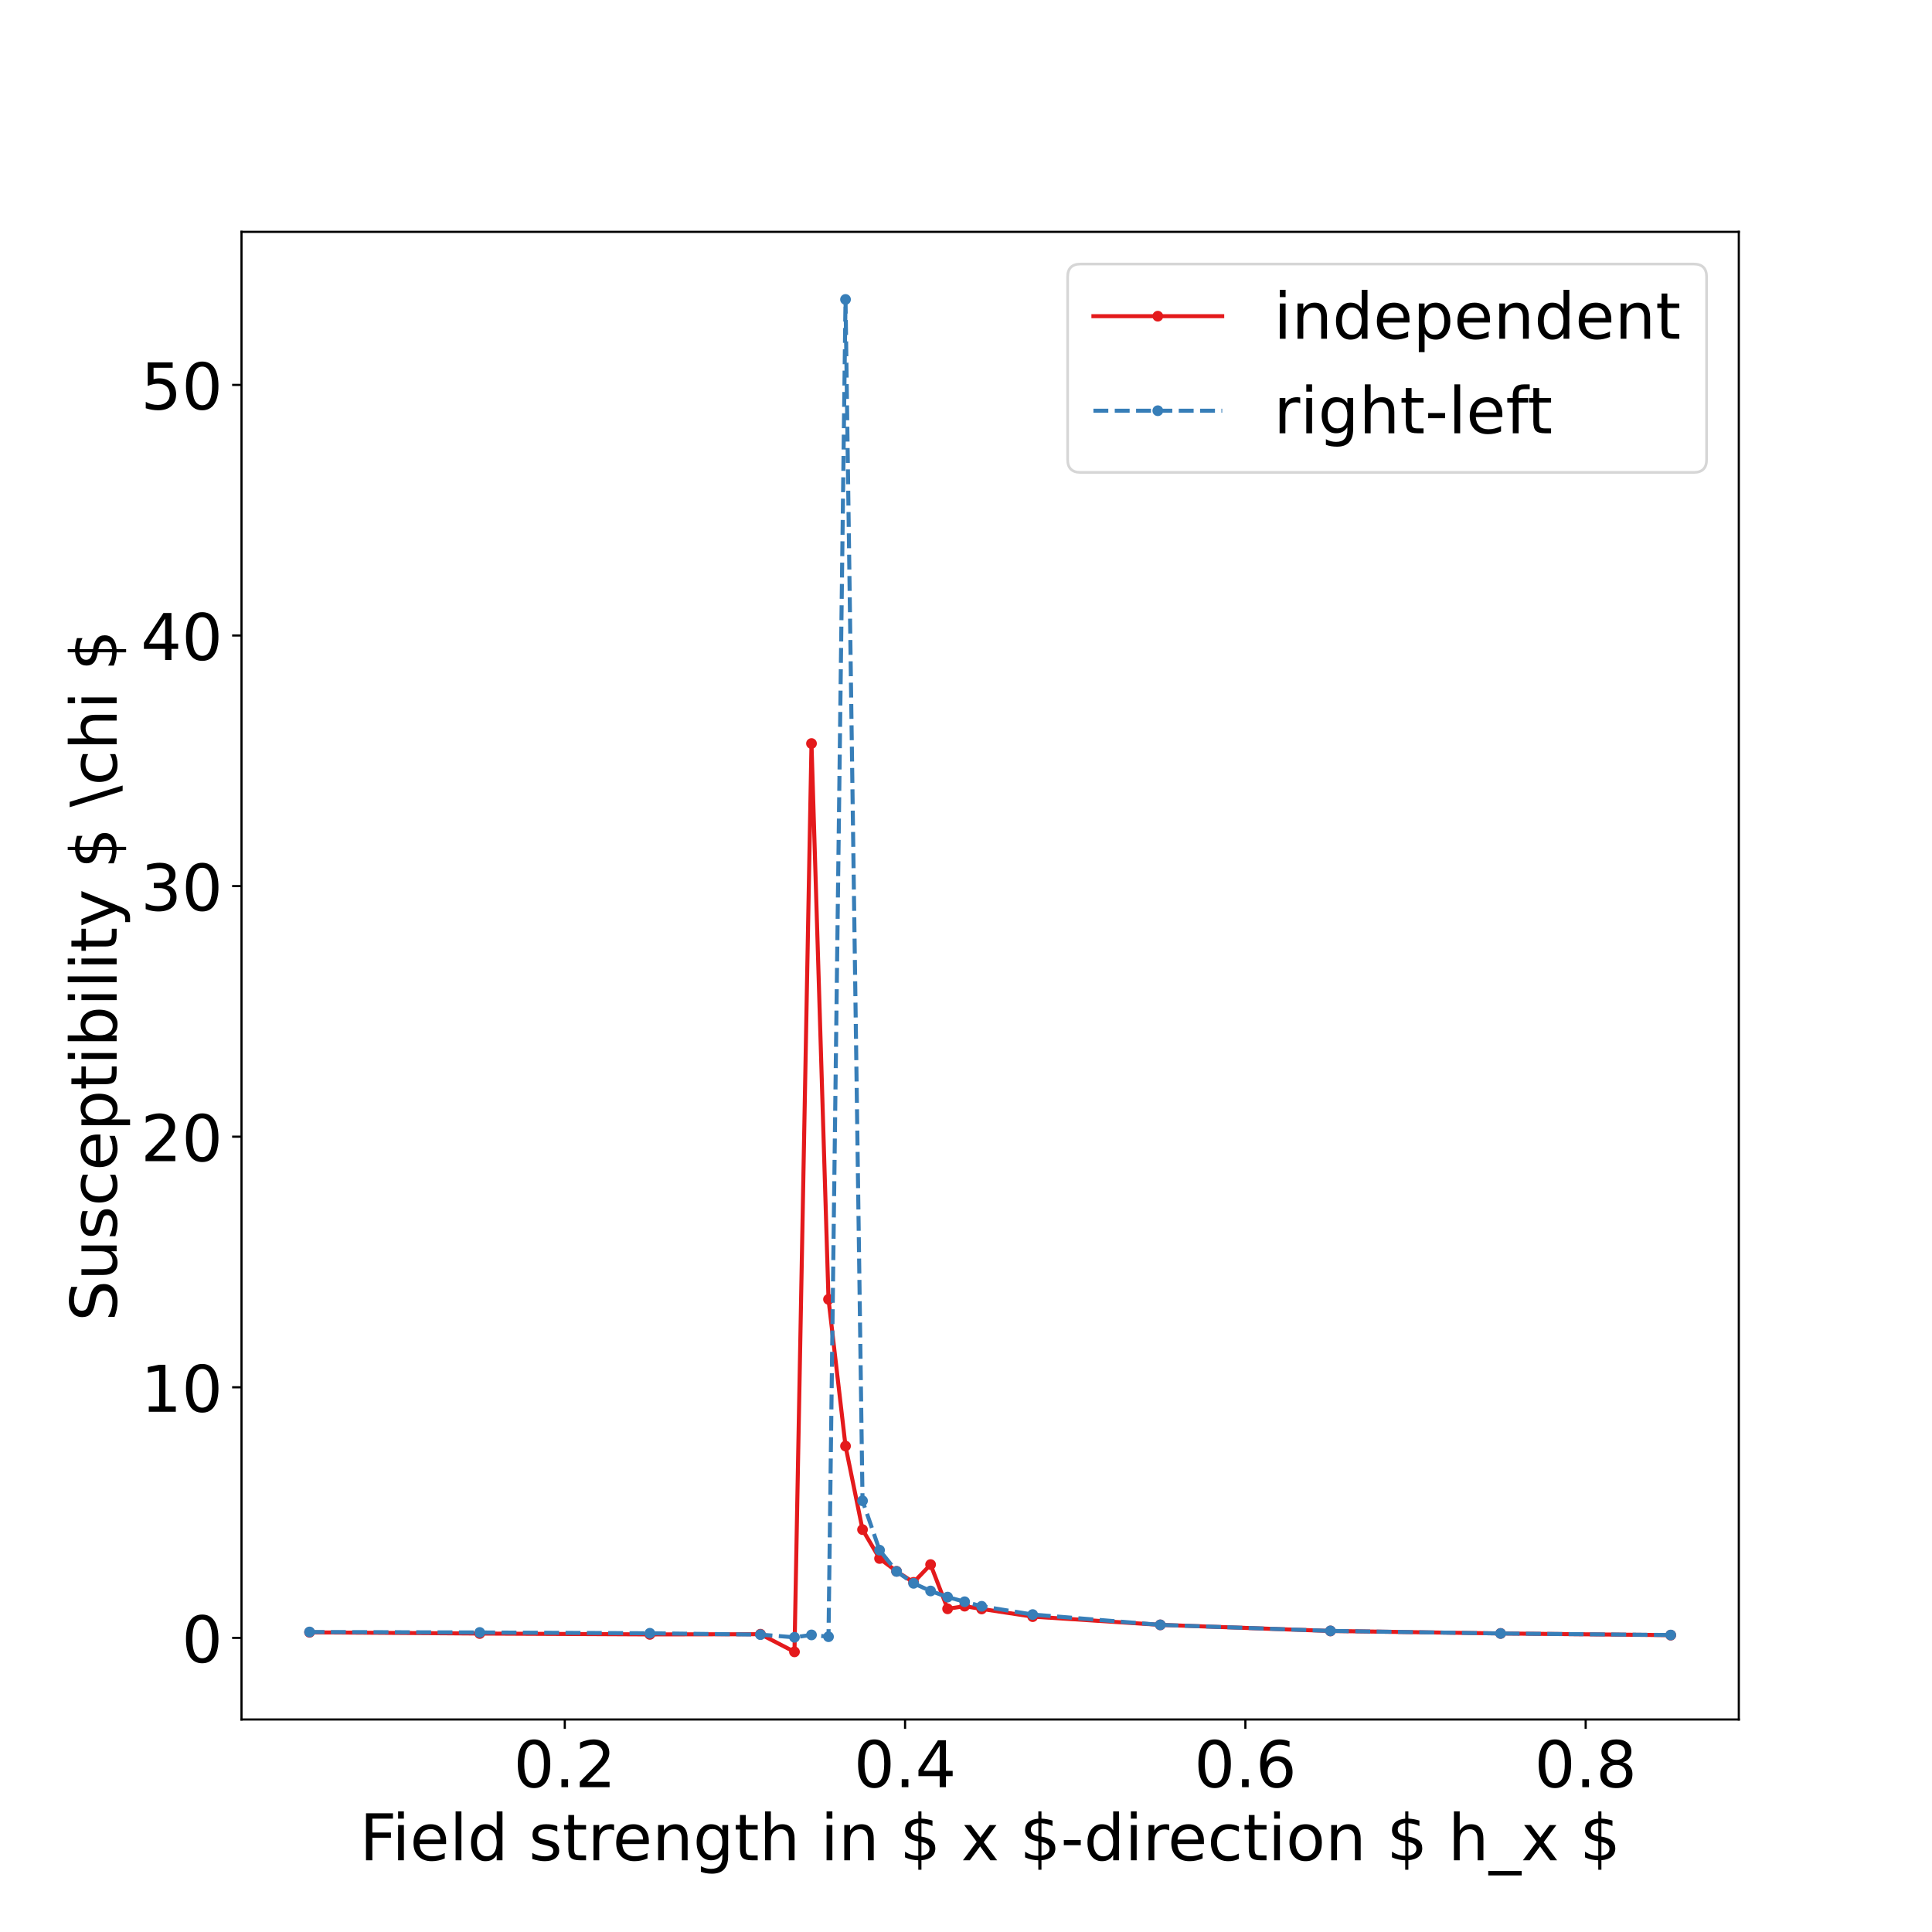
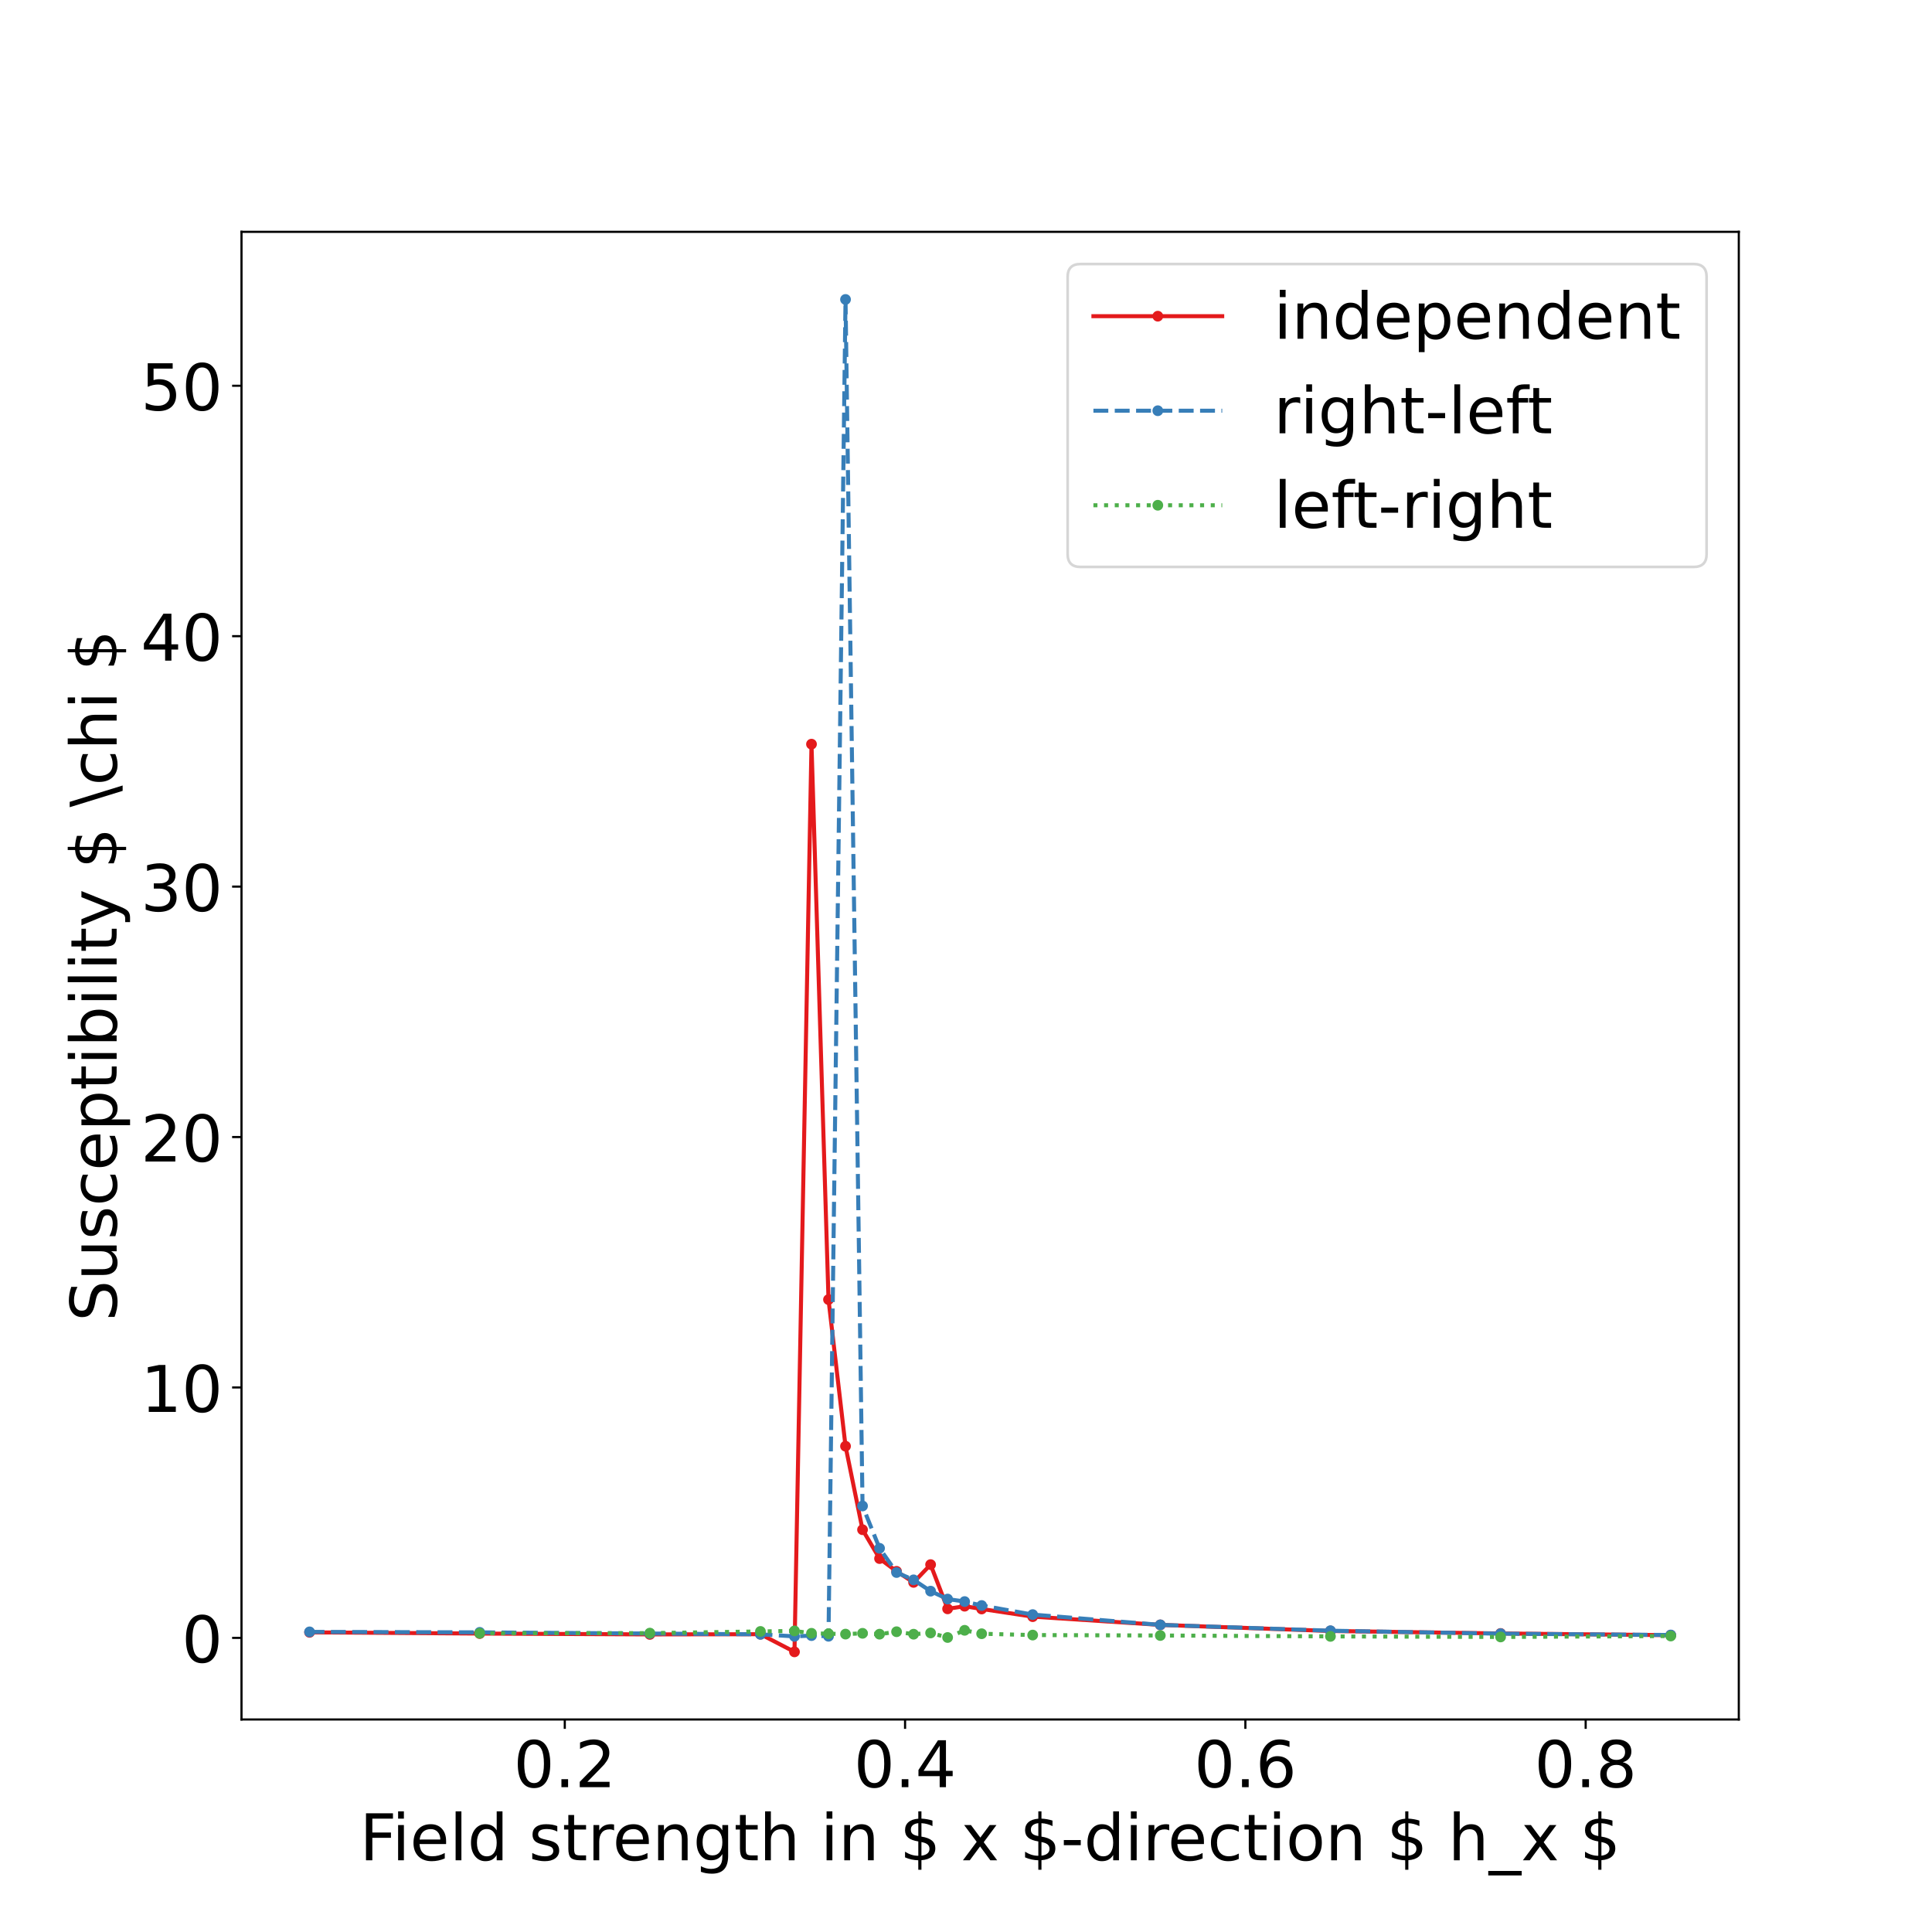
<svg xmlns="http://www.w3.org/2000/svg" xmlns:xlink="http://www.w3.org/1999/xlink" width="720pt" height="720pt" viewBox="0 0 720 720" version="1.1">
  <defs>
    <style type="text/css">*{stroke-linejoin: round; stroke-linecap: butt}</style>
  </defs>
  <g id="figure_1">
    <g id="patch_1">
      <path d="M 0 720  L 720 720  L 720 0  L 0 0  z " style="fill: #ffffff" />
    </g>
    <g id="axes_1">
      <g id="patch_2">
        <path d="M 90 640.8  L 648 640.8  L 648 86.4  L 90 86.4  z " style="fill: #ffffff" />
      </g>
      <g id="matplotlib.axis_1">
        <g id="xtick_1">
          <g id="line2d_1">
            <defs>
-               <path id="m5265776413" d="M 0 0  L 0 3.5  " style="stroke: #000000; stroke-width: 0.8" />
+               <path id="mf3dc356814" d="M 0 0  L 0 3.5  " style="stroke: #000000; stroke-width: 0.8" />
            </defs>
            <g>
-               <use xlink:href="#m5265776413" x="210.477" y="640.8" style="stroke: #000000; stroke-width: 0.8" />
+               <use xlink:href="#mf3dc356814" x="210.477" y="640.8" style="stroke: #000000; stroke-width: 0.8" />
            </g>
          </g>
          <g id="text_1">
            <text style="font: 24px 'DejaVu Sans', 'Bitstream Vera Sans', 'Computer Modern Sans Serif', 'Lucida Grande', 'Verdana', 'Geneva', 'Lucid', 'Arial', 'Helvetica', 'Avant Garde', sans-serif; text-anchor: middle" x="210.477" y="666.036" transform="rotate(-0 210.4773 666.0362)">0.2</text>
          </g>
        </g>
        <g id="xtick_2">
          <g id="line2d_2">
            <g>
-               <use xlink:href="#m5265776413" x="337.295" y="640.8" style="stroke: #000000; stroke-width: 0.8" />
+               <use xlink:href="#mf3dc356814" x="337.295" y="640.8" style="stroke: #000000; stroke-width: 0.8" />
            </g>
          </g>
          <g id="text_2">
            <text style="font: 24px 'DejaVu Sans', 'Bitstream Vera Sans', 'Computer Modern Sans Serif', 'Lucida Grande', 'Verdana', 'Geneva', 'Lucid', 'Arial', 'Helvetica', 'Avant Garde', sans-serif; text-anchor: middle" x="337.295" y="666.036" transform="rotate(-0 337.2955 666.0362)">0.4</text>
          </g>
        </g>
        <g id="xtick_3">
          <g id="line2d_3">
            <g>
-               <use xlink:href="#m5265776413" x="464.114" y="640.8" style="stroke: #000000; stroke-width: 0.8" />
+               <use xlink:href="#mf3dc356814" x="464.114" y="640.8" style="stroke: #000000; stroke-width: 0.8" />
            </g>
          </g>
          <g id="text_3">
            <text style="font: 24px 'DejaVu Sans', 'Bitstream Vera Sans', 'Computer Modern Sans Serif', 'Lucida Grande', 'Verdana', 'Geneva', 'Lucid', 'Arial', 'Helvetica', 'Avant Garde', sans-serif; text-anchor: middle" x="464.114" y="666.036" transform="rotate(-0 464.1136 666.0362)">0.6</text>
          </g>
        </g>
        <g id="xtick_4">
          <g id="line2d_4">
            <g>
-               <use xlink:href="#m5265776413" x="590.932" y="640.8" style="stroke: #000000; stroke-width: 0.8" />
+               <use xlink:href="#mf3dc356814" x="590.932" y="640.8" style="stroke: #000000; stroke-width: 0.8" />
            </g>
          </g>
          <g id="text_4">
            <text style="font: 24px 'DejaVu Sans', 'Bitstream Vera Sans', 'Computer Modern Sans Serif', 'Lucida Grande', 'Verdana', 'Geneva', 'Lucid', 'Arial', 'Helvetica', 'Avant Garde', sans-serif; text-anchor: middle" x="590.932" y="666.036" transform="rotate(-0 590.9318 666.0362)">0.8</text>
          </g>
        </g>
        <g id="text_5">
          <text style="font: 24px 'DejaVu Sans', 'Bitstream Vera Sans', 'Computer Modern Sans Serif', 'Lucida Grande', 'Verdana', 'Geneva', 'Lucid', 'Arial', 'Helvetica', 'Avant Garde', sans-serif; text-anchor: middle" x="369" y="693.264" transform="rotate(-0 369 693.2637)">Field strength in $ x $-direction $ h_x $ </text>
        </g>
      </g>
      <g id="matplotlib.axis_2">
        <g id="ytick_1">
          <g id="line2d_5">
            <defs>
-               <path id="m4e9f28348d" d="M 0 0  L -3.5 0  " style="stroke: #000000; stroke-width: 0.8" />
+               <path id="m99438ed740" d="M 0 0  L -3.5 0  " style="stroke: #000000; stroke-width: 0.8" />
            </defs>
            <g>
-               <use xlink:href="#m4e9f28348d" x="90" y="610.386" style="stroke: #000000; stroke-width: 0.8" />
+               <use xlink:href="#m99438ed740" x="90" y="610.39" style="stroke: #000000; stroke-width: 0.8" />
            </g>
          </g>
          <g id="text_6">
-             <text style="font: 24px 'DejaVu Sans', 'Bitstream Vera Sans', 'Computer Modern Sans Serif', 'Lucida Grande', 'Verdana', 'Geneva', 'Lucid', 'Arial', 'Helvetica', 'Avant Garde', sans-serif; text-anchor: end" x="83" y="619.504" transform="rotate(-0 83 619.5044)">0</text>
+             <text style="font: 24px 'DejaVu Sans', 'Bitstream Vera Sans', 'Computer Modern Sans Serif', 'Lucida Grande', 'Verdana', 'Geneva', 'Lucid', 'Arial', 'Helvetica', 'Avant Garde', sans-serif; text-anchor: end" x="83" y="619.508" transform="rotate(-0 83 619.508)">0</text>
          </g>
        </g>
        <g id="ytick_2">
          <g id="line2d_6">
            <g>
-               <use xlink:href="#m4e9f28348d" x="90" y="516.996" style="stroke: #000000; stroke-width: 0.8" />
+               <use xlink:href="#m99438ed740" x="90" y="517.064" style="stroke: #000000; stroke-width: 0.8" />
            </g>
          </g>
          <g id="text_7">
-             <text style="font: 24px 'DejaVu Sans', 'Bitstream Vera Sans', 'Computer Modern Sans Serif', 'Lucida Grande', 'Verdana', 'Geneva', 'Lucid', 'Arial', 'Helvetica', 'Avant Garde', sans-serif; text-anchor: end" x="83" y="526.114" transform="rotate(-0 83 526.1145)">10</text>
+             <text style="font: 24px 'DejaVu Sans', 'Bitstream Vera Sans', 'Computer Modern Sans Serif', 'Lucida Grande', 'Verdana', 'Geneva', 'Lucid', 'Arial', 'Helvetica', 'Avant Garde', sans-serif; text-anchor: end" x="83" y="526.182" transform="rotate(-0 83 526.182)">10</text>
          </g>
        </g>
        <g id="ytick_3">
          <g id="line2d_7">
            <g>
-               <use xlink:href="#m4e9f28348d" x="90" y="423.606" style="stroke: #000000; stroke-width: 0.8" />
+               <use xlink:href="#m99438ed740" x="90" y="423.738" style="stroke: #000000; stroke-width: 0.8" />
            </g>
          </g>
          <g id="text_8">
-             <text style="font: 24px 'DejaVu Sans', 'Bitstream Vera Sans', 'Computer Modern Sans Serif', 'Lucida Grande', 'Verdana', 'Geneva', 'Lucid', 'Arial', 'Helvetica', 'Avant Garde', sans-serif; text-anchor: end" x="83" y="432.725" transform="rotate(-0 83 432.7246)">20</text>
+             <text style="font: 24px 'DejaVu Sans', 'Bitstream Vera Sans', 'Computer Modern Sans Serif', 'Lucida Grande', 'Verdana', 'Geneva', 'Lucid', 'Arial', 'Helvetica', 'Avant Garde', sans-serif; text-anchor: end" x="83" y="432.856" transform="rotate(-0 83 432.8559)">20</text>
          </g>
        </g>
        <g id="ytick_4">
          <g id="line2d_8">
            <g>
-               <use xlink:href="#m4e9f28348d" x="90" y="330.216" style="stroke: #000000; stroke-width: 0.8" />
+               <use xlink:href="#m99438ed740" x="90" y="330.412" style="stroke: #000000; stroke-width: 0.8" />
            </g>
          </g>
          <g id="text_9">
-             <text style="font: 24px 'DejaVu Sans', 'Bitstream Vera Sans', 'Computer Modern Sans Serif', 'Lucida Grande', 'Verdana', 'Geneva', 'Lucid', 'Arial', 'Helvetica', 'Avant Garde', sans-serif; text-anchor: end" x="83" y="339.335" transform="rotate(-0 83 339.3346)">30</text>
+             <text style="font: 24px 'DejaVu Sans', 'Bitstream Vera Sans', 'Computer Modern Sans Serif', 'Lucida Grande', 'Verdana', 'Geneva', 'Lucid', 'Arial', 'Helvetica', 'Avant Garde', sans-serif; text-anchor: end" x="83" y="339.53" transform="rotate(-0 83 339.5299)">30</text>
          </g>
        </g>
        <g id="ytick_5">
          <g id="line2d_9">
            <g>
-               <use xlink:href="#m4e9f28348d" x="90" y="236.827" style="stroke: #000000; stroke-width: 0.8" />
+               <use xlink:href="#m99438ed740" x="90" y="237.086" style="stroke: #000000; stroke-width: 0.8" />
            </g>
          </g>
          <g id="text_10">
-             <text style="font: 24px 'DejaVu Sans', 'Bitstream Vera Sans', 'Computer Modern Sans Serif', 'Lucida Grande', 'Verdana', 'Geneva', 'Lucid', 'Arial', 'Helvetica', 'Avant Garde', sans-serif; text-anchor: end" x="83" y="245.945" transform="rotate(-0 83 245.9447)">40</text>
+             <text style="font: 24px 'DejaVu Sans', 'Bitstream Vera Sans', 'Computer Modern Sans Serif', 'Lucida Grande', 'Verdana', 'Geneva', 'Lucid', 'Arial', 'Helvetica', 'Avant Garde', sans-serif; text-anchor: end" x="83" y="246.204" transform="rotate(-0 83 246.2039)">40</text>
          </g>
        </g>
        <g id="ytick_6">
          <g id="line2d_10">
            <g>
-               <use xlink:href="#m4e9f28348d" x="90" y="143.437" style="stroke: #000000; stroke-width: 0.8" />
+               <use xlink:href="#m99438ed740" x="90" y="143.76" style="stroke: #000000; stroke-width: 0.8" />
            </g>
          </g>
          <g id="text_11">
-             <text style="font: 24px 'DejaVu Sans', 'Bitstream Vera Sans', 'Computer Modern Sans Serif', 'Lucida Grande', 'Verdana', 'Geneva', 'Lucid', 'Arial', 'Helvetica', 'Avant Garde', sans-serif; text-anchor: end" x="83" y="152.555" transform="rotate(-0 83 152.5547)">50</text>
+             <text style="font: 24px 'DejaVu Sans', 'Bitstream Vera Sans', 'Computer Modern Sans Serif', 'Lucida Grande', 'Verdana', 'Geneva', 'Lucid', 'Arial', 'Helvetica', 'Avant Garde', sans-serif; text-anchor: end" x="83" y="152.878" transform="rotate(-0 83 152.8778)">50</text>
          </g>
        </g>
        <g id="text_12">
          <text style="font: 24px 'DejaVu Sans', 'Bitstream Vera Sans', 'Computer Modern Sans Serif', 'Lucida Grande', 'Verdana', 'Geneva', 'Lucid', 'Arial', 'Helvetica', 'Avant Garde', sans-serif; text-anchor: middle" x="43.469" y="363.6" transform="rotate(-90 43.46875 363.6)">Susceptibility $ \chi $ </text>
        </g>
      </g>
      <g id="line2d_11">
-         <path d="M 115.364 608.323  L 178.773 608.772  L 242.182 609.094  L 283.398 609.019  L 296.08 615.6  L 302.42 277.095  L 308.761 484.225  L 315.102 538.905  L 321.443 570.047  L 327.784 580.807  L 334.125 585.573  L 340.466 589.688  L 346.807 583.066  L 353.148 599.558  L 359.489 598.573  L 365.83 599.611  L 384.852 602.474  L 432.409 605.545  L 495.818 607.814  L 559.227 608.737  L 622.636 609.376  " clip-path="url(#pe0a829a6ec)" style="fill: none; stroke: #e41a1c; stroke-width: 1.5; stroke-linecap: square" />
+         <path d="M 115.364 608.328  L 178.773 608.777  L 242.182 609.098  L 283.398 609.024  L 296.08 615.6  L 302.42 277.327  L 308.761 484.315  L 315.102 538.957  L 321.443 570.079  L 327.784 580.831  L 334.125 585.593  L 340.466 589.706  L 346.807 583.088  L 353.148 599.569  L 359.489 598.585  L 365.83 599.622  L 384.852 602.483  L 432.409 605.552  L 495.818 607.819  L 559.227 608.742  L 622.636 609.381  " clip-path="url(#pc758e715be)" style="fill: none; stroke: #e41a1c; stroke-width: 1.5; stroke-linecap: square" />
        <defs>
-           <path id="m0bed208c36" d="M 0 1.5  C 0.398 1.5 0.779 1.342 1.061 1.061  C 1.342 0.779 1.5 0.398 1.5 0  C 1.5 -0.398 1.342 -0.779 1.061 -1.061  C 0.779 -1.342 0.398 -1.5 0 -1.5  C -0.398 -1.5 -0.779 -1.342 -1.061 -1.061  C -1.342 -0.779 -1.5 -0.398 -1.5 0  C -1.5 0.398 -1.342 0.779 -1.061 1.061  C -0.779 1.342 -0.398 1.5 0 1.5  z " style="stroke: #e41a1c" />
+           <path id="m9cb0274657" d="M 0 1.5  C 0.398 1.5 0.779 1.342 1.061 1.061  C 1.342 0.779 1.5 0.398 1.5 0  C 1.5 -0.398 1.342 -0.779 1.061 -1.061  C 0.779 -1.342 0.398 -1.5 0 -1.5  C -0.398 -1.5 -0.779 -1.342 -1.061 -1.061  C -1.342 -0.779 -1.5 -0.398 -1.5 0  C -1.5 0.398 -1.342 0.779 -1.061 1.061  C -0.779 1.342 -0.398 1.5 0 1.5  z " style="stroke: #e41a1c" />
        </defs>
-         <g clip-path="url(#pe0a829a6ec)">
-           <use xlink:href="#m0bed208c36" x="115.364" y="608.323" style="fill: #e41a1c; stroke: #e41a1c" />
-           <use xlink:href="#m0bed208c36" x="178.773" y="608.772" style="fill: #e41a1c; stroke: #e41a1c" />
-           <use xlink:href="#m0bed208c36" x="242.182" y="609.094" style="fill: #e41a1c; stroke: #e41a1c" />
-           <use xlink:href="#m0bed208c36" x="283.398" y="609.019" style="fill: #e41a1c; stroke: #e41a1c" />
-           <use xlink:href="#m0bed208c36" x="296.08" y="615.6" style="fill: #e41a1c; stroke: #e41a1c" />
-           <use xlink:href="#m0bed208c36" x="302.42" y="277.095" style="fill: #e41a1c; stroke: #e41a1c" />
-           <use xlink:href="#m0bed208c36" x="308.761" y="484.225" style="fill: #e41a1c; stroke: #e41a1c" />
-           <use xlink:href="#m0bed208c36" x="315.102" y="538.905" style="fill: #e41a1c; stroke: #e41a1c" />
-           <use xlink:href="#m0bed208c36" x="321.443" y="570.047" style="fill: #e41a1c; stroke: #e41a1c" />
-           <use xlink:href="#m0bed208c36" x="327.784" y="580.807" style="fill: #e41a1c; stroke: #e41a1c" />
-           <use xlink:href="#m0bed208c36" x="334.125" y="585.573" style="fill: #e41a1c; stroke: #e41a1c" />
-           <use xlink:href="#m0bed208c36" x="340.466" y="589.688" style="fill: #e41a1c; stroke: #e41a1c" />
-           <use xlink:href="#m0bed208c36" x="346.807" y="583.066" style="fill: #e41a1c; stroke: #e41a1c" />
-           <use xlink:href="#m0bed208c36" x="353.148" y="599.558" style="fill: #e41a1c; stroke: #e41a1c" />
-           <use xlink:href="#m0bed208c36" x="359.489" y="598.573" style="fill: #e41a1c; stroke: #e41a1c" />
-           <use xlink:href="#m0bed208c36" x="365.83" y="599.611" style="fill: #e41a1c; stroke: #e41a1c" />
-           <use xlink:href="#m0bed208c36" x="384.852" y="602.474" style="fill: #e41a1c; stroke: #e41a1c" />
-           <use xlink:href="#m0bed208c36" x="432.409" y="605.545" style="fill: #e41a1c; stroke: #e41a1c" />
-           <use xlink:href="#m0bed208c36" x="495.818" y="607.814" style="fill: #e41a1c; stroke: #e41a1c" />
-           <use xlink:href="#m0bed208c36" x="559.227" y="608.737" style="fill: #e41a1c; stroke: #e41a1c" />
-           <use xlink:href="#m0bed208c36" x="622.636" y="609.376" style="fill: #e41a1c; stroke: #e41a1c" />
+         <g clip-path="url(#pc758e715be)">
+           <use xlink:href="#m9cb0274657" x="115.364" y="608.328" style="fill: #e41a1c; stroke: #e41a1c" />
+           <use xlink:href="#m9cb0274657" x="178.773" y="608.777" style="fill: #e41a1c; stroke: #e41a1c" />
+           <use xlink:href="#m9cb0274657" x="242.182" y="609.098" style="fill: #e41a1c; stroke: #e41a1c" />
+           <use xlink:href="#m9cb0274657" x="283.398" y="609.024" style="fill: #e41a1c; stroke: #e41a1c" />
+           <use xlink:href="#m9cb0274657" x="296.08" y="615.6" style="fill: #e41a1c; stroke: #e41a1c" />
+           <use xlink:href="#m9cb0274657" x="302.42" y="277.327" style="fill: #e41a1c; stroke: #e41a1c" />
+           <use xlink:href="#m9cb0274657" x="308.761" y="484.315" style="fill: #e41a1c; stroke: #e41a1c" />
+           <use xlink:href="#m9cb0274657" x="315.102" y="538.957" style="fill: #e41a1c; stroke: #e41a1c" />
+           <use xlink:href="#m9cb0274657" x="321.443" y="570.079" style="fill: #e41a1c; stroke: #e41a1c" />
+           <use xlink:href="#m9cb0274657" x="327.784" y="580.831" style="fill: #e41a1c; stroke: #e41a1c" />
+           <use xlink:href="#m9cb0274657" x="334.125" y="585.593" style="fill: #e41a1c; stroke: #e41a1c" />
+           <use xlink:href="#m9cb0274657" x="340.466" y="589.706" style="fill: #e41a1c; stroke: #e41a1c" />
+           <use xlink:href="#m9cb0274657" x="346.807" y="583.088" style="fill: #e41a1c; stroke: #e41a1c" />
+           <use xlink:href="#m9cb0274657" x="353.148" y="599.569" style="fill: #e41a1c; stroke: #e41a1c" />
+           <use xlink:href="#m9cb0274657" x="359.489" y="598.585" style="fill: #e41a1c; stroke: #e41a1c" />
+           <use xlink:href="#m9cb0274657" x="365.83" y="599.622" style="fill: #e41a1c; stroke: #e41a1c" />
+           <use xlink:href="#m9cb0274657" x="384.852" y="602.483" style="fill: #e41a1c; stroke: #e41a1c" />
+           <use xlink:href="#m9cb0274657" x="432.409" y="605.552" style="fill: #e41a1c; stroke: #e41a1c" />
+           <use xlink:href="#m9cb0274657" x="495.818" y="607.819" style="fill: #e41a1c; stroke: #e41a1c" />
+           <use xlink:href="#m9cb0274657" x="559.227" y="608.742" style="fill: #e41a1c; stroke: #e41a1c" />
+           <use xlink:href="#m9cb0274657" x="622.636" y="609.381" style="fill: #e41a1c; stroke: #e41a1c" />
        </g>
      </g>
      <g id="line2d_12">
-         <path d="M 115.364 608.19  L 178.773 608.37  L 242.182 608.672  L 283.398 609.174  L 296.08 610.175  L 302.42 609.285  L 308.761 609.954  L 315.102 111.6  L 321.443 559.298  L 327.784 577.699  L 334.125 585.628  L 340.466 590.06  L 346.807 592.909  L 353.148 595.188  L 359.489 596.921  L 365.83 598.62  L 384.852 601.703  L 432.409 605.54  L 495.818 607.787  L 559.227 608.742  L 622.636 609.328  " clip-path="url(#pe0a829a6ec)" style="fill: none; stroke-dasharray: 5.55,2.4; stroke-dashoffset: 0; stroke: #377eb8; stroke-width: 1.5" />
+         <path d="M 115.364 608.151  L 178.773 608.333  L 242.182 608.771  L 283.398 609.065  L 296.08 609.829  L 302.42 609.543  L 308.761 609.792  L 315.102 111.6  L 321.443 561.231  L 327.784 577.003  L 334.125 586.031  L 340.466 588.762  L 346.807 592.973  L 353.148 595.924  L 359.489 596.859  L 365.83 598.328  L 384.852 601.713  L 432.409 605.533  L 495.818 607.717  L 559.227 608.817  L 622.636 609.314  " clip-path="url(#pc758e715be)" style="fill: none; stroke-dasharray: 5.55,2.4; stroke-dashoffset: 0; stroke: #377eb8; stroke-width: 1.5" />
        <defs>
-           <path id="m20c0887158" d="M 0 1.5  C 0.398 1.5 0.779 1.342 1.061 1.061  C 1.342 0.779 1.5 0.398 1.5 0  C 1.5 -0.398 1.342 -0.779 1.061 -1.061  C 0.779 -1.342 0.398 -1.5 0 -1.5  C -0.398 -1.5 -0.779 -1.342 -1.061 -1.061  C -1.342 -0.779 -1.5 -0.398 -1.5 0  C -1.5 0.398 -1.342 0.779 -1.061 1.061  C -0.779 1.342 -0.398 1.5 0 1.5  z " style="stroke: #377eb8" />
+           <path id="m00f4e30812" d="M 0 1.5  C 0.398 1.5 0.779 1.342 1.061 1.061  C 1.342 0.779 1.5 0.398 1.5 0  C 1.5 -0.398 1.342 -0.779 1.061 -1.061  C 0.779 -1.342 0.398 -1.5 0 -1.5  C -0.398 -1.5 -0.779 -1.342 -1.061 -1.061  C -1.342 -0.779 -1.5 -0.398 -1.5 0  C -1.5 0.398 -1.342 0.779 -1.061 1.061  C -0.779 1.342 -0.398 1.5 0 1.5  z " style="stroke: #377eb8" />
        </defs>
-         <g clip-path="url(#pe0a829a6ec)">
-           <use xlink:href="#m20c0887158" x="115.364" y="608.19" style="fill: #377eb8; stroke: #377eb8" />
-           <use xlink:href="#m20c0887158" x="178.773" y="608.37" style="fill: #377eb8; stroke: #377eb8" />
-           <use xlink:href="#m20c0887158" x="242.182" y="608.672" style="fill: #377eb8; stroke: #377eb8" />
-           <use xlink:href="#m20c0887158" x="283.398" y="609.174" style="fill: #377eb8; stroke: #377eb8" />
-           <use xlink:href="#m20c0887158" x="296.08" y="610.175" style="fill: #377eb8; stroke: #377eb8" />
-           <use xlink:href="#m20c0887158" x="302.42" y="609.285" style="fill: #377eb8; stroke: #377eb8" />
-           <use xlink:href="#m20c0887158" x="308.761" y="609.954" style="fill: #377eb8; stroke: #377eb8" />
-           <use xlink:href="#m20c0887158" x="315.102" y="111.6" style="fill: #377eb8; stroke: #377eb8" />
-           <use xlink:href="#m20c0887158" x="321.443" y="559.298" style="fill: #377eb8; stroke: #377eb8" />
-           <use xlink:href="#m20c0887158" x="327.784" y="577.699" style="fill: #377eb8; stroke: #377eb8" />
-           <use xlink:href="#m20c0887158" x="334.125" y="585.628" style="fill: #377eb8; stroke: #377eb8" />
-           <use xlink:href="#m20c0887158" x="340.466" y="590.06" style="fill: #377eb8; stroke: #377eb8" />
-           <use xlink:href="#m20c0887158" x="346.807" y="592.909" style="fill: #377eb8; stroke: #377eb8" />
-           <use xlink:href="#m20c0887158" x="353.148" y="595.188" style="fill: #377eb8; stroke: #377eb8" />
-           <use xlink:href="#m20c0887158" x="359.489" y="596.921" style="fill: #377eb8; stroke: #377eb8" />
-           <use xlink:href="#m20c0887158" x="365.83" y="598.62" style="fill: #377eb8; stroke: #377eb8" />
-           <use xlink:href="#m20c0887158" x="384.852" y="601.703" style="fill: #377eb8; stroke: #377eb8" />
-           <use xlink:href="#m20c0887158" x="432.409" y="605.54" style="fill: #377eb8; stroke: #377eb8" />
-           <use xlink:href="#m20c0887158" x="495.818" y="607.787" style="fill: #377eb8; stroke: #377eb8" />
-           <use xlink:href="#m20c0887158" x="559.227" y="608.742" style="fill: #377eb8; stroke: #377eb8" />
-           <use xlink:href="#m20c0887158" x="622.636" y="609.328" style="fill: #377eb8; stroke: #377eb8" />
+         <g clip-path="url(#pc758e715be)">
+           <use xlink:href="#m00f4e30812" x="115.364" y="608.151" style="fill: #377eb8; stroke: #377eb8" />
+           <use xlink:href="#m00f4e30812" x="178.773" y="608.333" style="fill: #377eb8; stroke: #377eb8" />
+           <use xlink:href="#m00f4e30812" x="242.182" y="608.771" style="fill: #377eb8; stroke: #377eb8" />
+           <use xlink:href="#m00f4e30812" x="283.398" y="609.065" style="fill: #377eb8; stroke: #377eb8" />
+           <use xlink:href="#m00f4e30812" x="296.08" y="609.829" style="fill: #377eb8; stroke: #377eb8" />
+           <use xlink:href="#m00f4e30812" x="302.42" y="609.543" style="fill: #377eb8; stroke: #377eb8" />
+           <use xlink:href="#m00f4e30812" x="308.761" y="609.792" style="fill: #377eb8; stroke: #377eb8" />
+           <use xlink:href="#m00f4e30812" x="315.102" y="111.6" style="fill: #377eb8; stroke: #377eb8" />
+           <use xlink:href="#m00f4e30812" x="321.443" y="561.231" style="fill: #377eb8; stroke: #377eb8" />
+           <use xlink:href="#m00f4e30812" x="327.784" y="577.003" style="fill: #377eb8; stroke: #377eb8" />
+           <use xlink:href="#m00f4e30812" x="334.125" y="586.031" style="fill: #377eb8; stroke: #377eb8" />
+           <use xlink:href="#m00f4e30812" x="340.466" y="588.762" style="fill: #377eb8; stroke: #377eb8" />
+           <use xlink:href="#m00f4e30812" x="346.807" y="592.973" style="fill: #377eb8; stroke: #377eb8" />
+           <use xlink:href="#m00f4e30812" x="353.148" y="595.924" style="fill: #377eb8; stroke: #377eb8" />
+           <use xlink:href="#m00f4e30812" x="359.489" y="596.859" style="fill: #377eb8; stroke: #377eb8" />
+           <use xlink:href="#m00f4e30812" x="365.83" y="598.328" style="fill: #377eb8; stroke: #377eb8" />
+           <use xlink:href="#m00f4e30812" x="384.852" y="601.713" style="fill: #377eb8; stroke: #377eb8" />
+           <use xlink:href="#m00f4e30812" x="432.409" y="605.533" style="fill: #377eb8; stroke: #377eb8" />
+           <use xlink:href="#m00f4e30812" x="495.818" y="607.717" style="fill: #377eb8; stroke: #377eb8" />
+           <use xlink:href="#m00f4e30812" x="559.227" y="608.817" style="fill: #377eb8; stroke: #377eb8" />
+           <use xlink:href="#m00f4e30812" x="622.636" y="609.314" style="fill: #377eb8; stroke: #377eb8" />
+         </g>
+       </g>
+       <g id="line2d_13">
+         <path d="M 178.773 608.682  L 242.182 608.618  L 283.398 607.99  L 296.08 607.794  L 302.42 608.686  L 308.761 608.837  L 315.102 608.985  L 321.443 608.691  L 327.784 609.01  L 334.125 608.098  L 340.466 609.022  L 346.807 608.551  L 353.148 610.246  L 359.489 607.57  L 365.83 608.846  L 384.852 609.341  L 432.409 609.502  L 495.818 609.834  L 559.227 610.047  L 622.636 609.7  " clip-path="url(#pc758e715be)" style="fill: none; stroke-dasharray: 1.5,2.475; stroke-dashoffset: 0; stroke: #4daf4a; stroke-width: 1.5" />
+         <defs>
+           <path id="m069d1944af" d="M 0 1.5  C 0.398 1.5 0.779 1.342 1.061 1.061  C 1.342 0.779 1.5 0.398 1.5 0  C 1.5 -0.398 1.342 -0.779 1.061 -1.061  C 0.779 -1.342 0.398 -1.5 0 -1.5  C -0.398 -1.5 -0.779 -1.342 -1.061 -1.061  C -1.342 -0.779 -1.5 -0.398 -1.5 0  C -1.5 0.398 -1.342 0.779 -1.061 1.061  C -0.779 1.342 -0.398 1.5 0 1.5  z " style="stroke: #4daf4a" />
+         </defs>
+         <g clip-path="url(#pc758e715be)">
+           <use xlink:href="#m069d1944af" x="178.773" y="608.682" style="fill: #4daf4a; stroke: #4daf4a" />
+           <use xlink:href="#m069d1944af" x="242.182" y="608.618" style="fill: #4daf4a; stroke: #4daf4a" />
+           <use xlink:href="#m069d1944af" x="283.398" y="607.99" style="fill: #4daf4a; stroke: #4daf4a" />
+           <use xlink:href="#m069d1944af" x="296.08" y="607.794" style="fill: #4daf4a; stroke: #4daf4a" />
+           <use xlink:href="#m069d1944af" x="302.42" y="608.686" style="fill: #4daf4a; stroke: #4daf4a" />
+           <use xlink:href="#m069d1944af" x="308.761" y="608.837" style="fill: #4daf4a; stroke: #4daf4a" />
+           <use xlink:href="#m069d1944af" x="315.102" y="608.985" style="fill: #4daf4a; stroke: #4daf4a" />
+           <use xlink:href="#m069d1944af" x="321.443" y="608.691" style="fill: #4daf4a; stroke: #4daf4a" />
+           <use xlink:href="#m069d1944af" x="327.784" y="609.01" style="fill: #4daf4a; stroke: #4daf4a" />
+           <use xlink:href="#m069d1944af" x="334.125" y="608.098" style="fill: #4daf4a; stroke: #4daf4a" />
+           <use xlink:href="#m069d1944af" x="340.466" y="609.022" style="fill: #4daf4a; stroke: #4daf4a" />
+           <use xlink:href="#m069d1944af" x="346.807" y="608.551" style="fill: #4daf4a; stroke: #4daf4a" />
+           <use xlink:href="#m069d1944af" x="353.148" y="610.246" style="fill: #4daf4a; stroke: #4daf4a" />
+           <use xlink:href="#m069d1944af" x="359.489" y="607.57" style="fill: #4daf4a; stroke: #4daf4a" />
+           <use xlink:href="#m069d1944af" x="365.83" y="608.846" style="fill: #4daf4a; stroke: #4daf4a" />
+           <use xlink:href="#m069d1944af" x="384.852" y="609.341" style="fill: #4daf4a; stroke: #4daf4a" />
+           <use xlink:href="#m069d1944af" x="432.409" y="609.502" style="fill: #4daf4a; stroke: #4daf4a" />
+           <use xlink:href="#m069d1944af" x="495.818" y="609.834" style="fill: #4daf4a; stroke: #4daf4a" />
+           <use xlink:href="#m069d1944af" x="559.227" y="610.047" style="fill: #4daf4a; stroke: #4daf4a" />
+           <use xlink:href="#m069d1944af" x="622.636" y="609.7" style="fill: #4daf4a; stroke: #4daf4a" />
        </g>
      </g>
      <g id="patch_3">
        <path d="M 90 640.8  L 90 86.4  " style="fill: none; stroke: #000000; stroke-width: 0.8; stroke-linejoin: miter; stroke-linecap: square" />
      </g>
      <g id="patch_4">
        <path d="M 648 640.8  L 648 86.4  " style="fill: none; stroke: #000000; stroke-width: 0.8; stroke-linejoin: miter; stroke-linecap: square" />
      </g>
      <g id="patch_5">
        <path d="M 90 640.8  L 648 640.8  " style="fill: none; stroke: #000000; stroke-width: 0.8; stroke-linejoin: miter; stroke-linecap: square" />
      </g>
      <g id="patch_6">
        <path d="M 90 86.4  L 648 86.4  " style="fill: none; stroke: #000000; stroke-width: 0.8; stroke-linejoin: miter; stroke-linecap: square" />
      </g>
      <g id="legend_1">
        <g id="patch_7">
-           <path d="M 402.683 176.055  L 631.2 176.055  Q 636 176.055 636 171.255  L 636 103.2  Q 636 98.4 631.2 98.4  L 402.683 98.4  Q 397.882 98.4 397.882 103.2  L 397.882 171.255  Q 397.882 176.055 402.683 176.055  z " style="fill: #ffffff; opacity: 0.8; stroke: #cccccc; stroke-linejoin: miter" />
-         </g>
-         <g id="line2d_13">
+           <path d="M 402.683 211.282  L 631.2 211.282  Q 636 211.282 636 206.482  L 636 103.2  Q 636 98.4 631.2 98.4  L 402.683 98.4  Q 397.882 98.4 397.882 103.2  L 397.882 206.482  Q 397.882 211.282 402.683 211.282  z " style="fill: #ffffff; opacity: 0.8; stroke: #cccccc; stroke-linejoin: miter" />
+         </g>
+         <g id="line2d_14">
          <path d="M 407.483 117.836  L 431.483 117.836  L 455.483 117.836  " style="fill: none; stroke: #e41a1c; stroke-width: 1.5; stroke-linecap: square" />
          <g>
-             <use xlink:href="#m0bed208c36" x="431.483" y="117.836" style="fill: #e41a1c; stroke: #e41a1c" />
+             <use xlink:href="#m9cb0274657" x="431.483" y="117.836" style="fill: #e41a1c; stroke: #e41a1c" />
          </g>
        </g>
        <g id="text_13">
          <text style="font: 24px 'DejaVu Sans', 'Bitstream Vera Sans', 'Computer Modern Sans Serif', 'Lucida Grande', 'Verdana', 'Geneva', 'Lucid', 'Arial', 'Helvetica', 'Avant Garde', sans-serif; text-anchor: start" x="474.683" y="126.236" transform="rotate(-0 474.6825 126.2362)">independent</text>
        </g>
-         <g id="line2d_14">
+         <g id="line2d_15">
          <path d="M 407.483 153.064  L 431.483 153.064  L 455.483 153.064  " style="fill: none; stroke-dasharray: 5.55,2.4; stroke-dashoffset: 0; stroke: #377eb8; stroke-width: 1.5" />
          <g>
-             <use xlink:href="#m20c0887158" x="431.483" y="153.064" style="fill: #377eb8; stroke: #377eb8" />
+             <use xlink:href="#m00f4e30812" x="431.483" y="153.064" style="fill: #377eb8; stroke: #377eb8" />
          </g>
        </g>
        <g id="text_14">
          <text style="font: 24px 'DejaVu Sans', 'Bitstream Vera Sans', 'Computer Modern Sans Serif', 'Lucida Grande', 'Verdana', 'Geneva', 'Lucid', 'Arial', 'Helvetica', 'Avant Garde', sans-serif; text-anchor: start" x="474.683" y="161.464" transform="rotate(-0 474.6825 161.4638)">right-left</text>
+         </g>
+         <g id="line2d_16">
+           <path d="M 407.483 188.291  L 431.483 188.291  L 455.483 188.291  " style="fill: none; stroke-dasharray: 1.5,2.475; stroke-dashoffset: 0; stroke: #4daf4a; stroke-width: 1.5" />
+           <g>
+             <use xlink:href="#m069d1944af" x="431.483" y="188.291" style="fill: #4daf4a; stroke: #4daf4a" />
+           </g>
+         </g>
+         <g id="text_15">
+           <text style="font: 24px 'DejaVu Sans', 'Bitstream Vera Sans', 'Computer Modern Sans Serif', 'Lucida Grande', 'Verdana', 'Geneva', 'Lucid', 'Arial', 'Helvetica', 'Avant Garde', sans-serif; text-anchor: start" x="474.683" y="196.691" transform="rotate(-0 474.6825 196.6912)">left-right</text>
        </g>
      </g>
    </g>
  </g>
  <defs>
-     <clipPath id="pe0a829a6ec">
+     <clipPath id="pc758e715be">
      <rect x="90" y="86.4" width="558" height="554.4" />
    </clipPath>
  </defs>
</svg>
